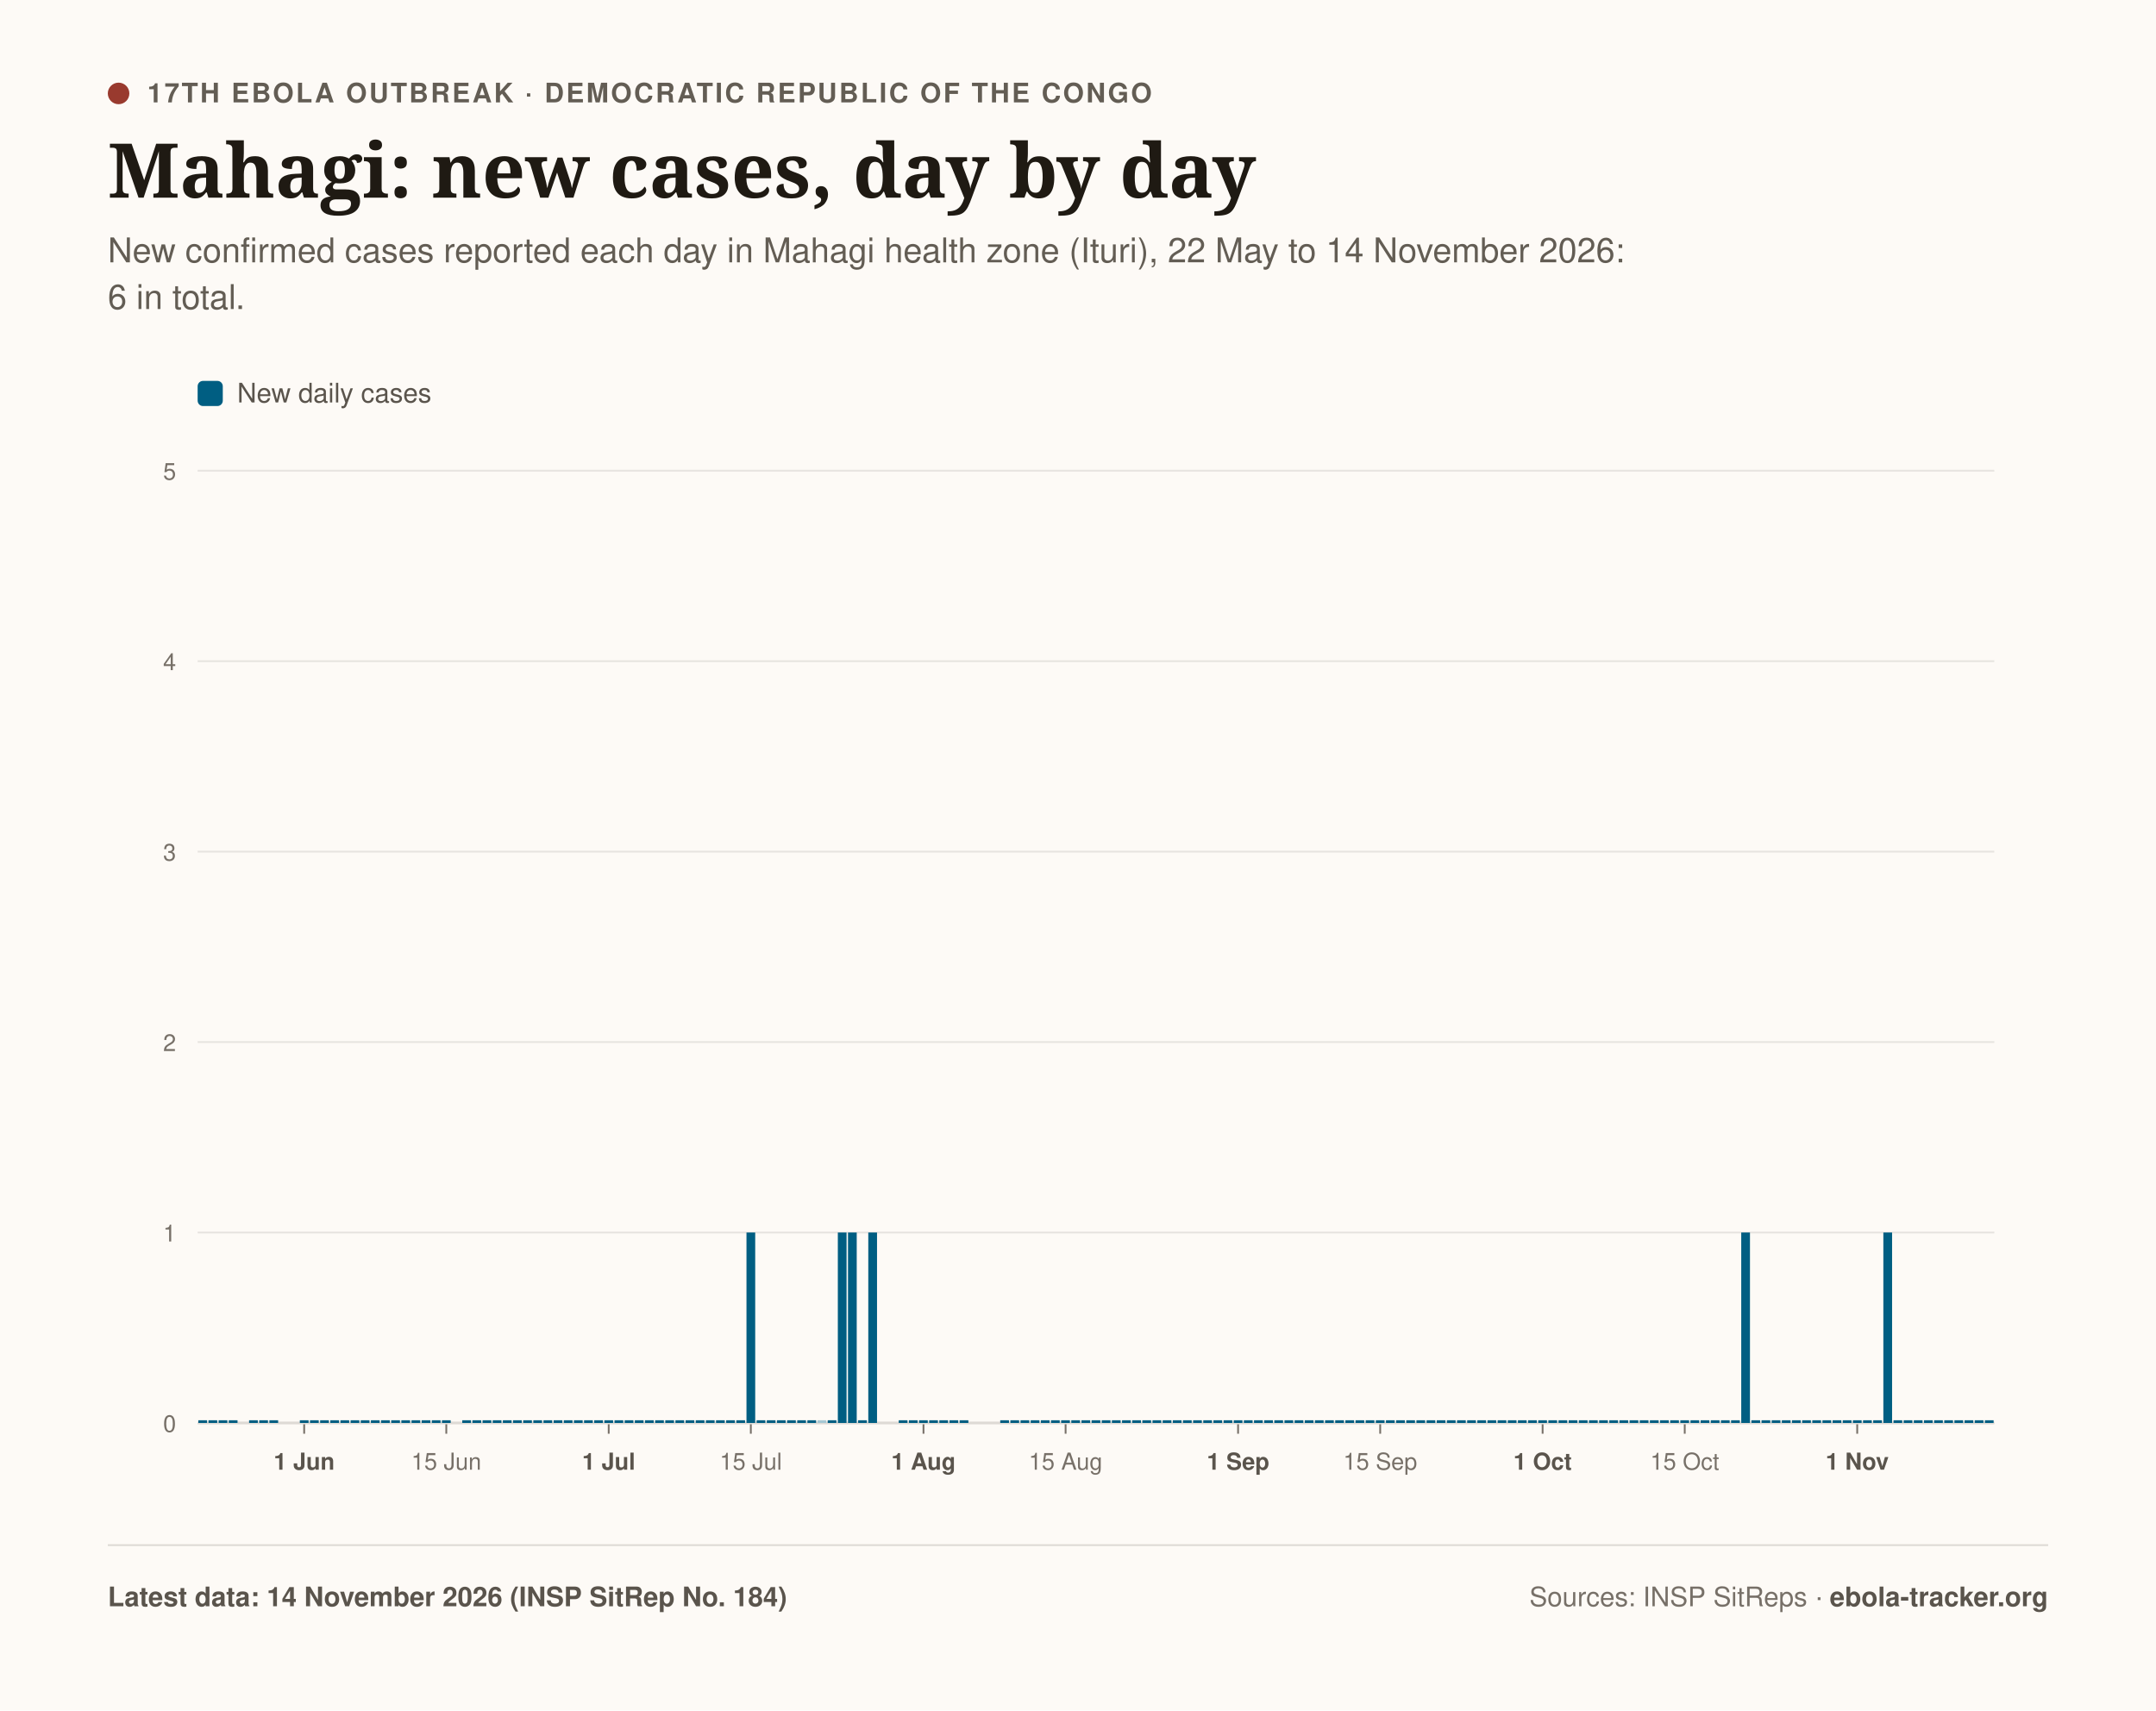
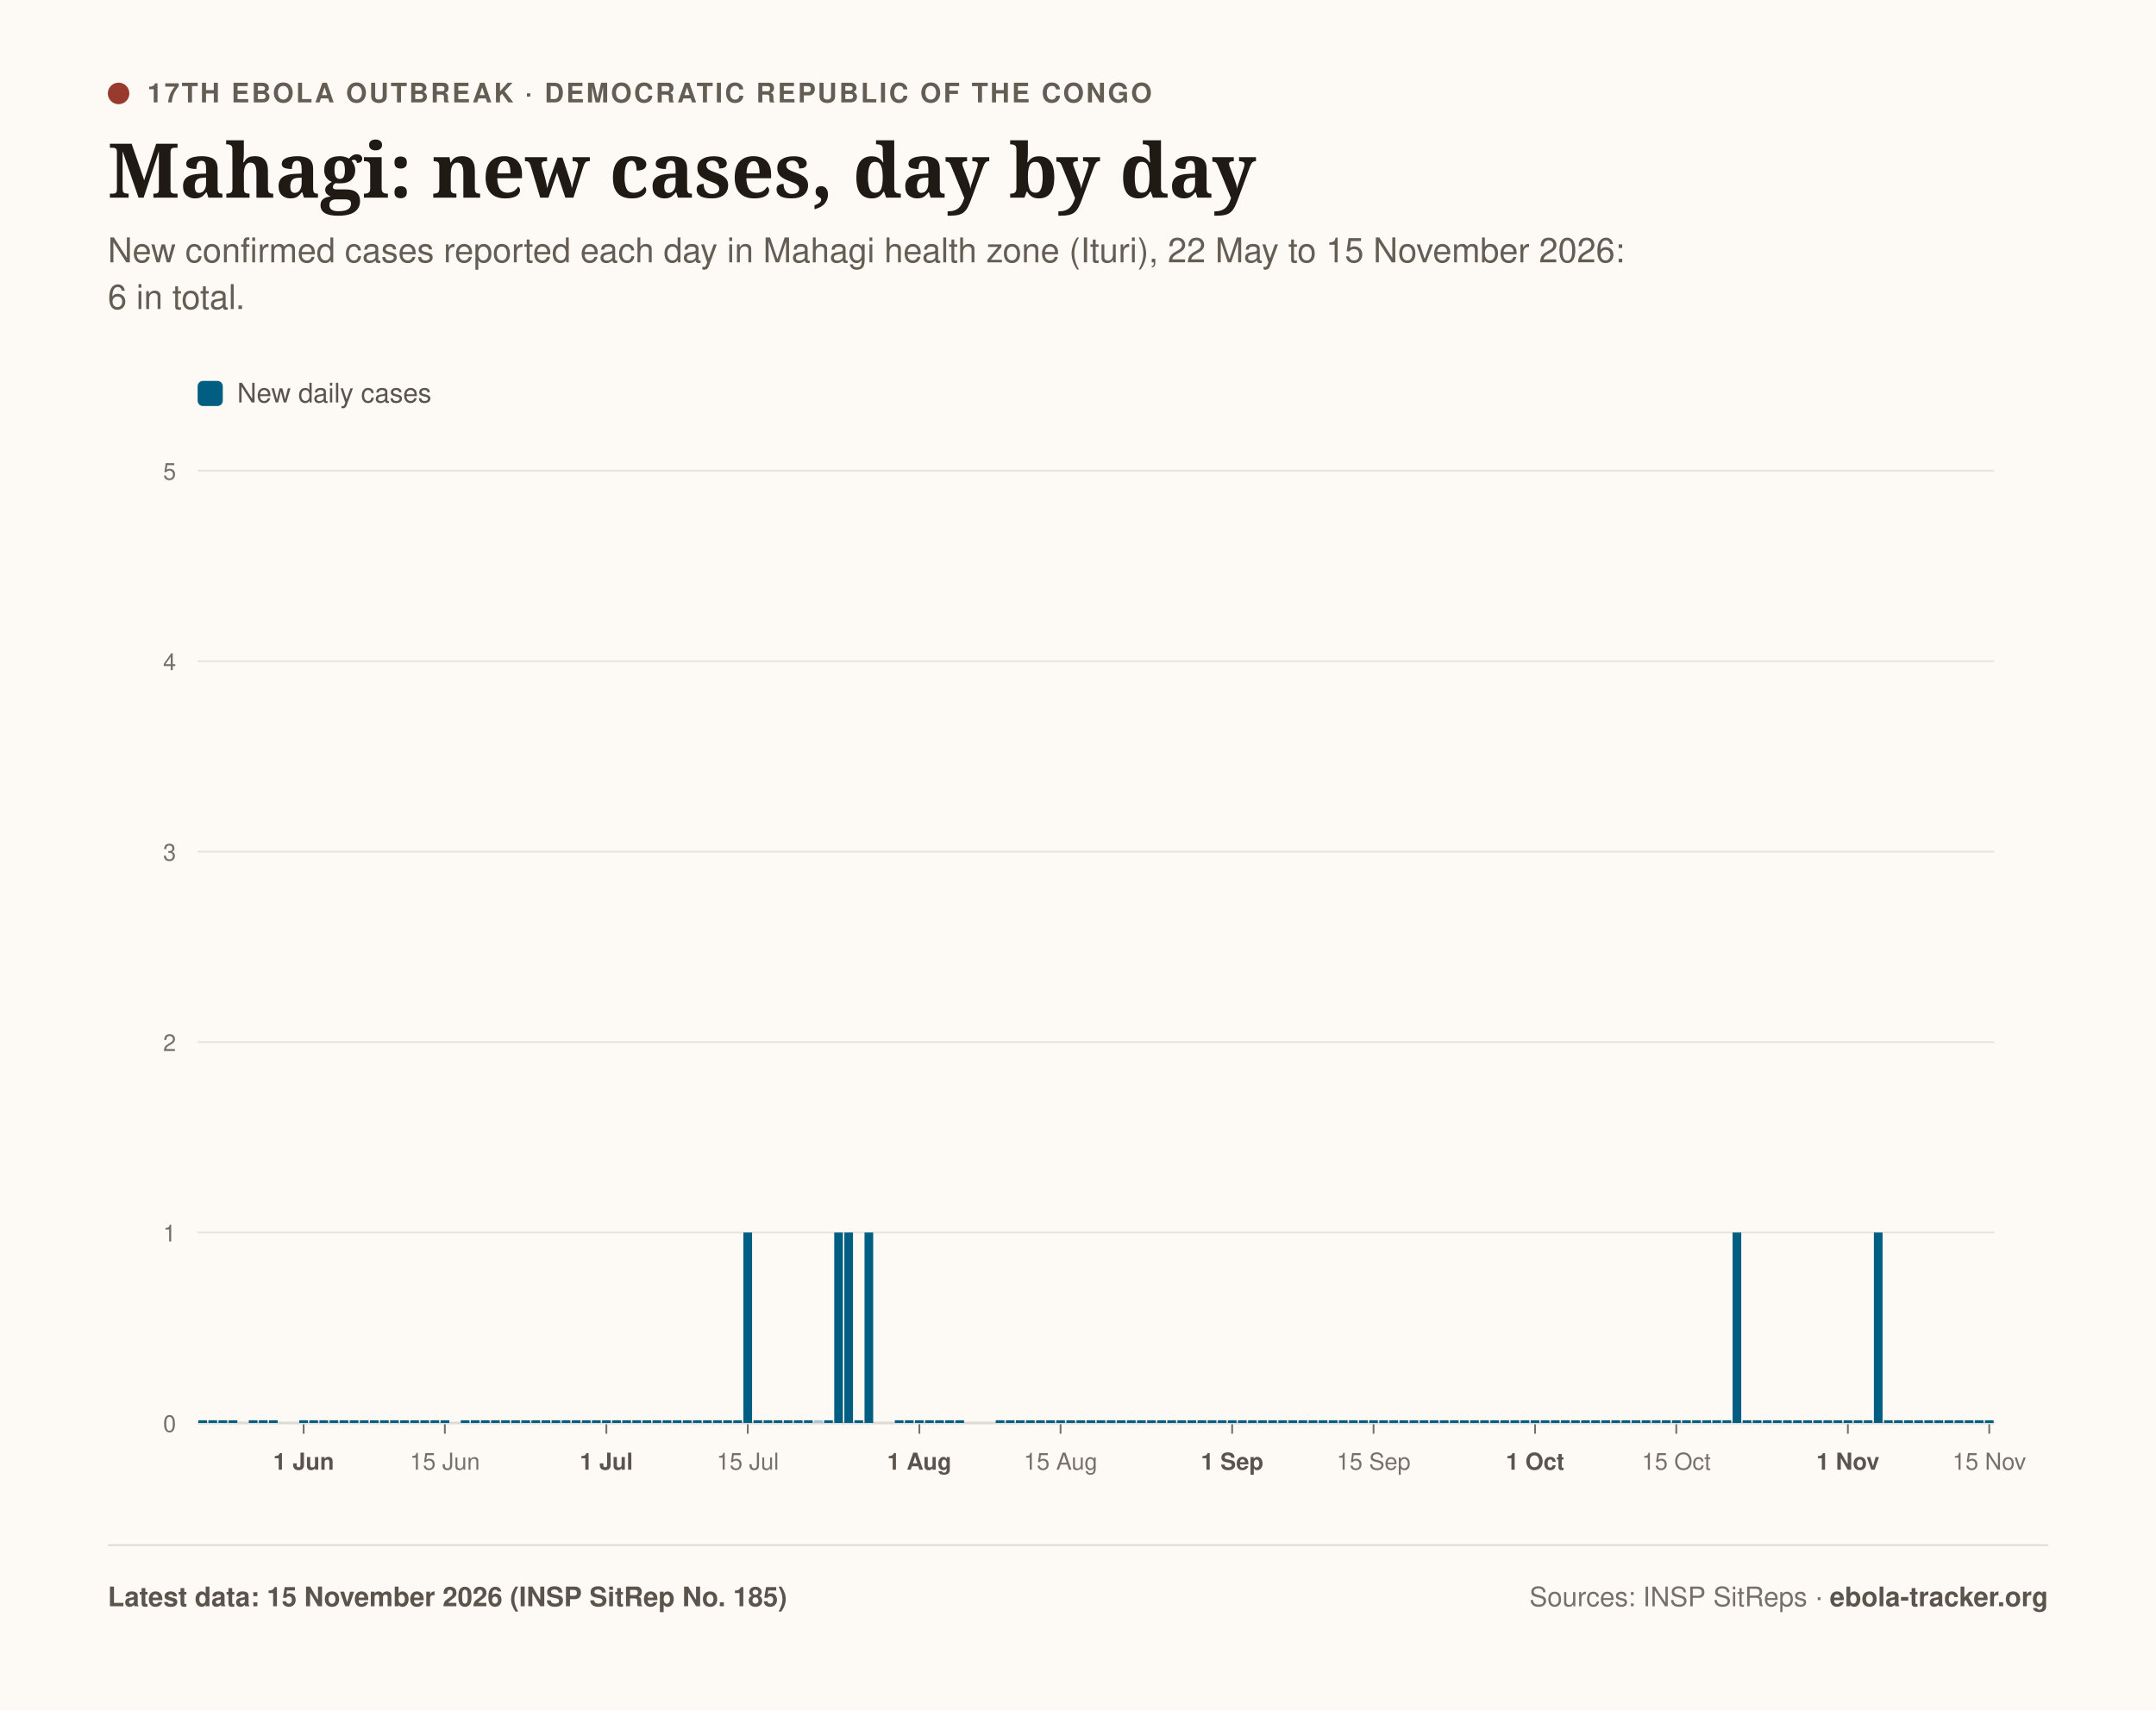
- <svg xmlns="http://www.w3.org/2000/svg" viewBox="0 0 1200 952" role="img" aria-label="Mahagi: new cases, day by day. New confirmed cases reported each day in Mahagi health zone (Ituri), 22 May to 14 November 2026: 6 in total.">
+ <svg xmlns="http://www.w3.org/2000/svg" viewBox="0 0 1200 952" role="img" aria-label="Mahagi: new cases, day by day. New confirmed cases reported each day in Mahagi health zone (Ituri), 22 May to 15 November 2026: 6 in total.">
  <rect width="1200" height="952" fill="#FDFAF6" />
  <circle cx="66" cy="52" r="6" fill="#993A2E" />
  <text x="82.0" y="57.0" font-family="'Public Sans',Helvetica,Arial,sans-serif" font-size="15" font-weight="700" fill="#635D54" text-anchor="start" letter-spacing=".08em">17TH EBOLA OUTBREAK · DEMOCRATIC REPUBLIC OF THE CONGO</text>
  <text x="60.0" y="110.0" font-family="'Source Serif 4',Georgia,serif" font-size="42" font-weight="600" fill="#1F1A13" text-anchor="start">Mahagi: new cases, day by day</text>
-   <text x="60.0" y="146.0" font-family="'Public Sans',Helvetica,Arial,sans-serif" font-size="19" font-weight="400" fill="#635D54" text-anchor="start">New confirmed cases reported each day in Mahagi health zone (Ituri), 22 May to 14 November 2026:</text>
+   <text x="60.0" y="146.0" font-family="'Public Sans',Helvetica,Arial,sans-serif" font-size="19" font-weight="400" fill="#635D54" text-anchor="start">New confirmed cases reported each day in Mahagi health zone (Ituri), 22 May to 15 November 2026:</text>
  <text x="60.0" y="172.0" font-family="'Public Sans',Helvetica,Arial,sans-serif" font-size="19" font-weight="400" fill="#635D54" text-anchor="start">6 in total.</text>
  <rect x="110" y="212" width="14" height="14" rx="3" fill="#005E82" />
  <text x="132.0" y="224.0" font-family="'Public Sans',Helvetica,Arial,sans-serif" font-size="15" font-weight="400" fill="#5A544C" text-anchor="start">New daily cases</text>
  <line x1="110" x2="1110" y1="792.0" y2="792.0" stroke="#E7E4E0" />
  <text x="98.0" y="797.0" font-family="'Public Sans',Helvetica,Arial,sans-serif" font-size="13" font-weight="400" fill="#777068" text-anchor="end">0</text>
  <line x1="110" x2="1110" y1="686.0" y2="686.0" stroke="#E7E4E0" />
  <text x="98.0" y="691.0" font-family="'Public Sans',Helvetica,Arial,sans-serif" font-size="13" font-weight="400" fill="#777068" text-anchor="end">1</text>
  <line x1="110" x2="1110" y1="580.0" y2="580.0" stroke="#E7E4E0" />
  <text x="98.0" y="585.0" font-family="'Public Sans',Helvetica,Arial,sans-serif" font-size="13" font-weight="400" fill="#777068" text-anchor="end">2</text>
  <line x1="110" x2="1110" y1="474.0" y2="474.0" stroke="#E7E4E0" />
  <text x="98.0" y="479.0" font-family="'Public Sans',Helvetica,Arial,sans-serif" font-size="13" font-weight="400" fill="#777068" text-anchor="end">3</text>
  <line x1="110" x2="1110" y1="368.0" y2="368.0" stroke="#E7E4E0" />
  <text x="98.0" y="373.0" font-family="'Public Sans',Helvetica,Arial,sans-serif" font-size="13" font-weight="400" fill="#777068" text-anchor="end">4</text>
  <line x1="110" x2="1110" y1="262.0" y2="262.0" stroke="#E7E4E0" />
  <text x="98.0" y="267.0" font-family="'Public Sans',Helvetica,Arial,sans-serif" font-size="13" font-weight="400" fill="#777068" text-anchor="end">5</text>
-   <line x1="169.3" x2="169.3" y1="792" y2="798" stroke="#777068" />
-   <text x="169.3" y="818.0" font-family="'Public Sans',Helvetica,Arial,sans-serif" font-size="13" font-weight="600" fill="#5A544C" text-anchor="middle">1 Jun</text>
-   <line x1="248.4" x2="248.4" y1="792" y2="798" stroke="#777068" />
-   <text x="248.4" y="818.0" font-family="'Public Sans',Helvetica,Arial,sans-serif" font-size="13" font-weight="400" fill="#777068" text-anchor="middle">15 Jun</text>
-   <line x1="338.8" x2="338.8" y1="792" y2="798" stroke="#777068" />
-   <text x="338.8" y="818.0" font-family="'Public Sans',Helvetica,Arial,sans-serif" font-size="13" font-weight="600" fill="#5A544C" text-anchor="middle">1 Jul</text>
-   <line x1="417.9" x2="417.9" y1="792" y2="798" stroke="#777068" />
-   <text x="417.9" y="818.0" font-family="'Public Sans',Helvetica,Arial,sans-serif" font-size="13" font-weight="400" fill="#777068" text-anchor="middle">15 Jul</text>
-   <line x1="514.0" x2="514.0" y1="792" y2="798" stroke="#777068" />
-   <text x="514.0" y="818.0" font-family="'Public Sans',Helvetica,Arial,sans-serif" font-size="13" font-weight="600" fill="#5A544C" text-anchor="middle">1 Aug</text>
-   <line x1="593.1" x2="593.1" y1="792" y2="798" stroke="#777068" />
-   <text x="593.1" y="818.0" font-family="'Public Sans',Helvetica,Arial,sans-serif" font-size="13" font-weight="400" fill="#777068" text-anchor="middle">15 Aug</text>
-   <line x1="689.1" x2="689.1" y1="792" y2="798" stroke="#777068" />
-   <text x="689.1" y="818.0" font-family="'Public Sans',Helvetica,Arial,sans-serif" font-size="13" font-weight="600" fill="#5A544C" text-anchor="middle">1 Sep</text>
-   <line x1="768.2" x2="768.2" y1="792" y2="798" stroke="#777068" />
-   <text x="768.2" y="818.0" font-family="'Public Sans',Helvetica,Arial,sans-serif" font-size="13" font-weight="400" fill="#777068" text-anchor="middle">15 Sep</text>
-   <line x1="858.6" x2="858.6" y1="792" y2="798" stroke="#777068" />
-   <text x="858.6" y="818.0" font-family="'Public Sans',Helvetica,Arial,sans-serif" font-size="13" font-weight="600" fill="#5A544C" text-anchor="middle">1 Oct</text>
-   <line x1="937.7" x2="937.7" y1="792" y2="798" stroke="#777068" />
-   <text x="937.7" y="818.0" font-family="'Public Sans',Helvetica,Arial,sans-serif" font-size="13" font-weight="400" fill="#777068" text-anchor="middle">15 Oct</text>
-   <line x1="1033.7" x2="1033.7" y1="792" y2="798" stroke="#777068" />
-   <text x="1033.7" y="818.0" font-family="'Public Sans',Helvetica,Arial,sans-serif" font-size="13" font-weight="600" fill="#5A544C" text-anchor="middle">1 Nov</text>
+   <line x1="169.0" x2="169.0" y1="792" y2="798" stroke="#777068" />
+   <text x="169.0" y="818.0" font-family="'Public Sans',Helvetica,Arial,sans-serif" font-size="13" font-weight="600" fill="#5A544C" text-anchor="middle">1 Jun</text>
+   <line x1="247.6" x2="247.6" y1="792" y2="798" stroke="#777068" />
+   <text x="247.6" y="818.0" font-family="'Public Sans',Helvetica,Arial,sans-serif" font-size="13" font-weight="400" fill="#777068" text-anchor="middle">15 Jun</text>
+   <line x1="337.5" x2="337.5" y1="792" y2="798" stroke="#777068" />
+   <text x="337.5" y="818.0" font-family="'Public Sans',Helvetica,Arial,sans-serif" font-size="13" font-weight="600" fill="#5A544C" text-anchor="middle">1 Jul</text>
+   <line x1="416.2" x2="416.2" y1="792" y2="798" stroke="#777068" />
+   <text x="416.2" y="818.0" font-family="'Public Sans',Helvetica,Arial,sans-serif" font-size="13" font-weight="400" fill="#777068" text-anchor="middle">15 Jul</text>
+   <line x1="511.7" x2="511.7" y1="792" y2="798" stroke="#777068" />
+   <text x="511.7" y="818.0" font-family="'Public Sans',Helvetica,Arial,sans-serif" font-size="13" font-weight="600" fill="#5A544C" text-anchor="middle">1 Aug</text>
+   <line x1="590.3" x2="590.3" y1="792" y2="798" stroke="#777068" />
+   <text x="590.3" y="818.0" font-family="'Public Sans',Helvetica,Arial,sans-serif" font-size="13" font-weight="400" fill="#777068" text-anchor="middle">15 Aug</text>
+   <line x1="685.8" x2="685.8" y1="792" y2="798" stroke="#777068" />
+   <text x="685.8" y="818.0" font-family="'Public Sans',Helvetica,Arial,sans-serif" font-size="13" font-weight="600" fill="#5A544C" text-anchor="middle">1 Sep</text>
+   <line x1="764.5" x2="764.5" y1="792" y2="798" stroke="#777068" />
+   <text x="764.5" y="818.0" font-family="'Public Sans',Helvetica,Arial,sans-serif" font-size="13" font-weight="400" fill="#777068" text-anchor="middle">15 Sep</text>
+   <line x1="854.4" x2="854.4" y1="792" y2="798" stroke="#777068" />
+   <text x="854.4" y="818.0" font-family="'Public Sans',Helvetica,Arial,sans-serif" font-size="13" font-weight="600" fill="#5A544C" text-anchor="middle">1 Oct</text>
+   <line x1="933.0" x2="933.0" y1="792" y2="798" stroke="#777068" />
+   <text x="933.0" y="818.0" font-family="'Public Sans',Helvetica,Arial,sans-serif" font-size="13" font-weight="400" fill="#777068" text-anchor="middle">15 Oct</text>
+   <line x1="1028.5" x2="1028.5" y1="792" y2="798" stroke="#777068" />
+   <text x="1028.5" y="818.0" font-family="'Public Sans',Helvetica,Arial,sans-serif" font-size="13" font-weight="600" fill="#5A544C" text-anchor="middle">1 Nov</text>
+   <line x1="1107.2" x2="1107.2" y1="792" y2="798" stroke="#777068" />
+   <text x="1107.2" y="818.0" font-family="'Public Sans',Helvetica,Arial,sans-serif" font-size="13" font-weight="400" fill="#777068" text-anchor="middle">15 Nov</text>
  <line x1="110" x2="1110" y1="792" y2="792" stroke="#DEDAD5" stroke-width="1.5" />
-   <rect x="110.40" y="790.50" width="4.86" height="1.50" fill="#005E82" />
-   <rect x="116.05" y="790.50" width="4.86" height="1.50" fill="#005E82" />
-   <rect x="121.69" y="790.50" width="4.86" height="1.50" fill="#005E82" />
-   <rect x="127.34" y="790.50" width="4.86" height="1.50" fill="#005E82" />
-   <rect x="138.64" y="790.50" width="4.86" height="1.50" fill="#005E82" />
-   <rect x="144.29" y="790.50" width="4.86" height="1.50" fill="#005E82" />
-   <rect x="149.94" y="790.50" width="4.86" height="1.50" fill="#005E82" />
-   <rect x="166.89" y="790.50" width="4.86" height="1.50" fill="#005E82" />
-   <rect x="172.54" y="790.50" width="4.86" height="1.50" fill="#005E82" />
-   <rect x="178.19" y="790.50" width="4.86" height="1.50" fill="#005E82" />
-   <rect x="183.84" y="790.50" width="4.86" height="1.50" fill="#005E82" />
-   <rect x="189.49" y="790.50" width="4.86" height="1.50" fill="#005E82" />
-   <rect x="195.14" y="790.50" width="4.86" height="1.50" fill="#005E82" />
-   <rect x="200.79" y="790.50" width="4.86" height="1.50" fill="#005E82" />
-   <rect x="206.44" y="790.50" width="4.86" height="1.50" fill="#005E82" />
-   <rect x="212.09" y="790.50" width="4.86" height="1.50" fill="#005E82" />
-   <rect x="217.74" y="790.50" width="4.86" height="1.50" fill="#005E82" />
-   <rect x="223.39" y="790.50" width="4.86" height="1.50" fill="#005E82" />
-   <rect x="229.04" y="790.50" width="4.86" height="1.50" fill="#005E82" />
-   <rect x="234.69" y="790.50" width="4.86" height="1.50" fill="#005E82" />
-   <rect x="240.34" y="790.50" width="4.86" height="1.50" fill="#005E82" />
-   <rect x="245.99" y="790.50" width="4.86" height="1.50" fill="#005E82" />
-   <rect x="257.29" y="790.50" width="4.86" height="1.50" fill="#005E82" />
-   <rect x="262.94" y="790.50" width="4.86" height="1.50" fill="#005E82" />
-   <rect x="268.59" y="790.50" width="4.86" height="1.50" fill="#005E82" />
-   <rect x="274.24" y="790.50" width="4.86" height="1.50" fill="#005E82" />
-   <rect x="279.89" y="790.50" width="4.86" height="1.50" fill="#005E82" />
-   <rect x="285.54" y="790.50" width="4.86" height="1.50" fill="#005E82" />
-   <rect x="291.19" y="790.50" width="4.86" height="1.50" fill="#005E82" />
-   <rect x="296.84" y="790.50" width="4.86" height="1.50" fill="#005E82" />
-   <rect x="302.49" y="790.50" width="4.86" height="1.50" fill="#005E82" />
-   <rect x="308.14" y="790.50" width="4.86" height="1.50" fill="#005E82" />
-   <rect x="313.79" y="790.50" width="4.86" height="1.50" fill="#005E82" />
-   <rect x="319.44" y="790.50" width="4.86" height="1.50" fill="#005E82" />
-   <rect x="325.08" y="790.50" width="4.86" height="1.50" fill="#005E82" />
-   <rect x="330.73" y="790.50" width="4.86" height="1.50" fill="#005E82" />
-   <rect x="336.38" y="790.50" width="4.86" height="1.50" fill="#005E82" />
-   <rect x="342.03" y="790.50" width="4.86" height="1.50" fill="#005E82" />
-   <rect x="347.68" y="790.50" width="4.86" height="1.50" fill="#005E82" />
-   <rect x="353.33" y="790.50" width="4.86" height="1.50" fill="#005E82" />
-   <rect x="358.98" y="790.50" width="4.86" height="1.50" fill="#005E82" />
-   <rect x="364.63" y="790.50" width="4.86" height="1.50" fill="#005E82" />
-   <rect x="370.28" y="790.50" width="4.86" height="1.50" fill="#005E82" />
-   <rect x="375.93" y="790.50" width="4.86" height="1.50" fill="#005E82" />
-   <rect x="381.58" y="790.50" width="4.86" height="1.50" fill="#005E82" />
-   <rect x="387.23" y="790.50" width="4.86" height="1.50" fill="#005E82" />
-   <rect x="392.88" y="790.50" width="4.86" height="1.50" fill="#005E82" />
-   <rect x="398.53" y="790.50" width="4.86" height="1.50" fill="#005E82" />
-   <rect x="404.18" y="790.50" width="4.86" height="1.50" fill="#005E82" />
-   <rect x="409.83" y="790.50" width="4.86" height="1.50" fill="#005E82" />
-   <rect x="415.48" y="686.00" width="4.86" height="106.00" fill="#005E82" />
-   <rect x="421.13" y="790.50" width="4.86" height="1.50" fill="#005E82" />
-   <rect x="426.78" y="790.50" width="4.86" height="1.50" fill="#005E82" />
-   <rect x="432.43" y="790.50" width="4.86" height="1.50" fill="#005E82" />
-   <rect x="438.08" y="790.50" width="4.86" height="1.50" fill="#005E82" />
-   <rect x="443.73" y="790.50" width="4.86" height="1.50" fill="#005E82" />
-   <rect x="449.38" y="790.50" width="4.86" height="1.50" fill="#005E82" />
-   <rect x="455.03" y="790.50" width="4.86" height="1.50" fill="#a6c7d3" />
-   <rect x="460.68" y="790.50" width="4.86" height="1.50" fill="#005E82" />
-   <rect x="466.33" y="686.00" width="4.86" height="106.00" fill="#005E82" />
-   <rect x="471.98" y="686.00" width="4.86" height="106.00" fill="#005E82" />
-   <rect x="477.63" y="790.50" width="4.86" height="1.50" fill="#005E82" />
-   <rect x="483.28" y="686.00" width="4.86" height="106.00" fill="#005E82" />
-   <rect x="500.23" y="790.50" width="4.86" height="1.50" fill="#005E82" />
-   <rect x="505.88" y="790.50" width="4.86" height="1.50" fill="#005E82" />
-   <rect x="511.53" y="790.50" width="4.86" height="1.50" fill="#005E82" />
-   <rect x="517.18" y="790.50" width="4.86" height="1.50" fill="#005E82" />
-   <rect x="522.82" y="790.50" width="4.86" height="1.50" fill="#005E82" />
-   <rect x="528.47" y="790.50" width="4.86" height="1.50" fill="#005E82" />
-   <rect x="534.12" y="790.50" width="4.86" height="1.50" fill="#005E82" />
-   <rect x="556.72" y="790.50" width="4.86" height="1.50" fill="#005E82" />
-   <rect x="562.37" y="790.50" width="4.86" height="1.50" fill="#005E82" />
-   <rect x="568.02" y="790.50" width="4.86" height="1.50" fill="#005E82" />
-   <rect x="573.67" y="790.50" width="4.86" height="1.50" fill="#005E82" />
-   <rect x="579.32" y="790.50" width="4.86" height="1.50" fill="#005E82" />
-   <rect x="584.97" y="790.50" width="4.86" height="1.50" fill="#005E82" />
-   <rect x="590.62" y="790.50" width="4.86" height="1.50" fill="#005E82" />
-   <rect x="596.27" y="790.50" width="4.86" height="1.50" fill="#005E82" />
-   <rect x="601.92" y="790.50" width="4.86" height="1.50" fill="#005E82" />
-   <rect x="607.57" y="790.50" width="4.86" height="1.50" fill="#005E82" />
-   <rect x="613.22" y="790.50" width="4.86" height="1.50" fill="#005E82" />
-   <rect x="618.87" y="790.50" width="4.86" height="1.50" fill="#005E82" />
-   <rect x="624.52" y="790.50" width="4.86" height="1.50" fill="#005E82" />
-   <rect x="630.17" y="790.50" width="4.86" height="1.50" fill="#005E82" />
-   <rect x="635.82" y="790.50" width="4.86" height="1.50" fill="#005E82" />
-   <rect x="641.47" y="790.50" width="4.86" height="1.50" fill="#005E82" />
-   <rect x="647.12" y="790.50" width="4.86" height="1.50" fill="#005E82" />
-   <rect x="652.77" y="790.50" width="4.86" height="1.50" fill="#005E82" />
-   <rect x="658.42" y="790.50" width="4.86" height="1.50" fill="#005E82" />
-   <rect x="664.07" y="790.50" width="4.86" height="1.50" fill="#005E82" />
-   <rect x="669.72" y="790.50" width="4.86" height="1.50" fill="#005E82" />
-   <rect x="675.37" y="790.50" width="4.86" height="1.50" fill="#005E82" />
-   <rect x="681.02" y="790.50" width="4.86" height="1.50" fill="#005E82" />
-   <rect x="686.67" y="790.50" width="4.86" height="1.50" fill="#005E82" />
-   <rect x="692.32" y="790.50" width="4.86" height="1.50" fill="#005E82" />
-   <rect x="697.97" y="790.50" width="4.86" height="1.50" fill="#005E82" />
-   <rect x="703.62" y="790.50" width="4.86" height="1.50" fill="#005E82" />
-   <rect x="709.27" y="790.50" width="4.86" height="1.50" fill="#005E82" />
-   <rect x="714.92" y="790.50" width="4.86" height="1.50" fill="#005E82" />
-   <rect x="720.56" y="790.50" width="4.86" height="1.50" fill="#005E82" />
-   <rect x="726.21" y="790.50" width="4.86" height="1.50" fill="#005E82" />
-   <rect x="731.86" y="790.50" width="4.86" height="1.50" fill="#005E82" />
-   <rect x="737.51" y="790.50" width="4.86" height="1.50" fill="#005E82" />
-   <rect x="743.16" y="790.50" width="4.86" height="1.50" fill="#005E82" />
-   <rect x="748.81" y="790.50" width="4.86" height="1.50" fill="#005E82" />
-   <rect x="754.46" y="790.50" width="4.86" height="1.50" fill="#005E82" />
-   <rect x="760.11" y="790.50" width="4.86" height="1.50" fill="#005E82" />
-   <rect x="765.76" y="790.50" width="4.86" height="1.50" fill="#005E82" />
-   <rect x="771.41" y="790.50" width="4.86" height="1.50" fill="#005E82" />
-   <rect x="777.06" y="790.50" width="4.86" height="1.50" fill="#005E82" />
-   <rect x="782.71" y="790.50" width="4.86" height="1.50" fill="#005E82" />
-   <rect x="788.36" y="790.50" width="4.86" height="1.50" fill="#005E82" />
-   <rect x="794.01" y="790.50" width="4.86" height="1.50" fill="#005E82" />
-   <rect x="799.66" y="790.50" width="4.86" height="1.50" fill="#005E82" />
-   <rect x="805.31" y="790.50" width="4.86" height="1.50" fill="#005E82" />
-   <rect x="810.96" y="790.50" width="4.86" height="1.50" fill="#005E82" />
-   <rect x="816.61" y="790.50" width="4.86" height="1.50" fill="#005E82" />
-   <rect x="822.26" y="790.50" width="4.86" height="1.50" fill="#005E82" />
-   <rect x="827.91" y="790.50" width="4.86" height="1.50" fill="#005E82" />
-   <rect x="833.56" y="790.50" width="4.86" height="1.50" fill="#005E82" />
-   <rect x="839.21" y="790.50" width="4.86" height="1.50" fill="#005E82" />
-   <rect x="844.86" y="790.50" width="4.86" height="1.50" fill="#005E82" />
-   <rect x="850.51" y="790.50" width="4.86" height="1.50" fill="#005E82" />
-   <rect x="856.16" y="790.50" width="4.86" height="1.50" fill="#005E82" />
-   <rect x="861.81" y="790.50" width="4.86" height="1.50" fill="#005E82" />
-   <rect x="867.46" y="790.50" width="4.86" height="1.50" fill="#005E82" />
-   <rect x="873.11" y="790.50" width="4.86" height="1.50" fill="#005E82" />
-   <rect x="878.76" y="790.50" width="4.86" height="1.50" fill="#005E82" />
-   <rect x="884.41" y="790.50" width="4.86" height="1.50" fill="#005E82" />
-   <rect x="890.06" y="790.50" width="4.86" height="1.50" fill="#005E82" />
-   <rect x="895.71" y="790.50" width="4.86" height="1.50" fill="#005E82" />
-   <rect x="901.36" y="790.50" width="4.86" height="1.50" fill="#005E82" />
-   <rect x="907.01" y="790.50" width="4.86" height="1.50" fill="#005E82" />
-   <rect x="912.66" y="790.50" width="4.86" height="1.50" fill="#005E82" />
-   <rect x="918.31" y="790.50" width="4.86" height="1.50" fill="#005E82" />
-   <rect x="923.95" y="790.50" width="4.86" height="1.50" fill="#005E82" />
-   <rect x="929.60" y="790.50" width="4.86" height="1.50" fill="#005E82" />
-   <rect x="935.25" y="790.50" width="4.86" height="1.50" fill="#005E82" />
-   <rect x="940.90" y="790.50" width="4.86" height="1.50" fill="#005E82" />
-   <rect x="946.55" y="790.50" width="4.86" height="1.50" fill="#005E82" />
-   <rect x="952.20" y="790.50" width="4.86" height="1.50" fill="#005E82" />
-   <rect x="957.85" y="790.50" width="4.86" height="1.50" fill="#005E82" />
-   <rect x="963.50" y="790.50" width="4.86" height="1.50" fill="#005E82" />
-   <rect x="969.15" y="686.00" width="4.86" height="106.00" fill="#005E82" />
-   <rect x="974.80" y="790.50" width="4.86" height="1.50" fill="#005E82" />
-   <rect x="980.45" y="790.50" width="4.86" height="1.50" fill="#005E82" />
-   <rect x="986.10" y="790.50" width="4.86" height="1.50" fill="#005E82" />
-   <rect x="991.75" y="790.50" width="4.86" height="1.50" fill="#005E82" />
-   <rect x="997.40" y="790.50" width="4.86" height="1.50" fill="#005E82" />
-   <rect x="1003.05" y="790.50" width="4.86" height="1.50" fill="#005E82" />
-   <rect x="1008.70" y="790.50" width="4.86" height="1.50" fill="#005E82" />
-   <rect x="1014.35" y="790.50" width="4.86" height="1.50" fill="#005E82" />
-   <rect x="1020.00" y="790.50" width="4.86" height="1.50" fill="#005E82" />
-   <rect x="1025.65" y="790.50" width="4.86" height="1.50" fill="#005E82" />
-   <rect x="1031.30" y="790.50" width="4.86" height="1.50" fill="#005E82" />
-   <rect x="1036.95" y="790.50" width="4.86" height="1.50" fill="#005E82" />
-   <rect x="1042.60" y="790.50" width="4.86" height="1.50" fill="#005E82" />
-   <rect x="1048.25" y="686.00" width="4.86" height="106.00" fill="#005E82" />
-   <rect x="1053.90" y="790.50" width="4.86" height="1.50" fill="#005E82" />
-   <rect x="1059.55" y="790.50" width="4.86" height="1.50" fill="#005E82" />
-   <rect x="1065.20" y="790.50" width="4.86" height="1.50" fill="#005E82" />
-   <rect x="1070.85" y="790.50" width="4.86" height="1.50" fill="#005E82" />
-   <rect x="1076.50" y="790.50" width="4.86" height="1.50" fill="#005E82" />
-   <rect x="1082.15" y="790.50" width="4.86" height="1.50" fill="#005E82" />
-   <rect x="1087.80" y="790.50" width="4.86" height="1.50" fill="#005E82" />
-   <rect x="1093.45" y="790.50" width="4.86" height="1.50" fill="#005E82" />
-   <rect x="1099.10" y="790.50" width="4.86" height="1.50" fill="#005E82" />
-   <rect x="1104.75" y="790.50" width="4.86" height="1.50" fill="#005E82" />
+   <rect x="110.39" y="790.50" width="4.83" height="1.50" fill="#005E82" />
+   <rect x="116.01" y="790.50" width="4.83" height="1.50" fill="#005E82" />
+   <rect x="121.63" y="790.50" width="4.83" height="1.50" fill="#005E82" />
+   <rect x="127.25" y="790.50" width="4.83" height="1.50" fill="#005E82" />
+   <rect x="138.48" y="790.50" width="4.83" height="1.50" fill="#005E82" />
+   <rect x="144.10" y="790.50" width="4.83" height="1.50" fill="#005E82" />
+   <rect x="149.72" y="790.50" width="4.83" height="1.50" fill="#005E82" />
+   <rect x="166.57" y="790.50" width="4.83" height="1.50" fill="#005E82" />
+   <rect x="172.19" y="790.50" width="4.83" height="1.50" fill="#005E82" />
+   <rect x="177.81" y="790.50" width="4.83" height="1.50" fill="#005E82" />
+   <rect x="183.43" y="790.50" width="4.83" height="1.50" fill="#005E82" />
+   <rect x="189.04" y="790.50" width="4.83" height="1.50" fill="#005E82" />
+   <rect x="194.66" y="790.50" width="4.83" height="1.50" fill="#005E82" />
+   <rect x="200.28" y="790.50" width="4.83" height="1.50" fill="#005E82" />
+   <rect x="205.90" y="790.50" width="4.83" height="1.50" fill="#005E82" />
+   <rect x="211.52" y="790.50" width="4.83" height="1.50" fill="#005E82" />
+   <rect x="217.13" y="790.50" width="4.83" height="1.50" fill="#005E82" />
+   <rect x="222.75" y="790.50" width="4.83" height="1.50" fill="#005E82" />
+   <rect x="228.37" y="790.50" width="4.83" height="1.50" fill="#005E82" />
+   <rect x="233.99" y="790.50" width="4.83" height="1.50" fill="#005E82" />
+   <rect x="239.61" y="790.50" width="4.83" height="1.50" fill="#005E82" />
+   <rect x="245.22" y="790.50" width="4.83" height="1.50" fill="#005E82" />
+   <rect x="256.46" y="790.50" width="4.83" height="1.50" fill="#005E82" />
+   <rect x="262.08" y="790.50" width="4.83" height="1.50" fill="#005E82" />
+   <rect x="267.70" y="790.50" width="4.83" height="1.50" fill="#005E82" />
+   <rect x="273.31" y="790.50" width="4.83" height="1.50" fill="#005E82" />
+   <rect x="278.93" y="790.50" width="4.83" height="1.50" fill="#005E82" />
+   <rect x="284.55" y="790.50" width="4.83" height="1.50" fill="#005E82" />
+   <rect x="290.17" y="790.50" width="4.83" height="1.50" fill="#005E82" />
+   <rect x="295.79" y="790.50" width="4.83" height="1.50" fill="#005E82" />
+   <rect x="301.40" y="790.50" width="4.83" height="1.50" fill="#005E82" />
+   <rect x="307.02" y="790.50" width="4.83" height="1.50" fill="#005E82" />
+   <rect x="312.64" y="790.50" width="4.83" height="1.50" fill="#005E82" />
+   <rect x="318.26" y="790.50" width="4.83" height="1.50" fill="#005E82" />
+   <rect x="323.88" y="790.50" width="4.83" height="1.50" fill="#005E82" />
+   <rect x="329.49" y="790.50" width="4.83" height="1.50" fill="#005E82" />
+   <rect x="335.11" y="790.50" width="4.83" height="1.50" fill="#005E82" />
+   <rect x="340.73" y="790.50" width="4.83" height="1.50" fill="#005E82" />
+   <rect x="346.35" y="790.50" width="4.83" height="1.50" fill="#005E82" />
+   <rect x="351.97" y="790.50" width="4.83" height="1.50" fill="#005E82" />
+   <rect x="357.58" y="790.50" width="4.83" height="1.50" fill="#005E82" />
+   <rect x="363.20" y="790.50" width="4.83" height="1.50" fill="#005E82" />
+   <rect x="368.82" y="790.50" width="4.83" height="1.50" fill="#005E82" />
+   <rect x="374.44" y="790.50" width="4.83" height="1.50" fill="#005E82" />
+   <rect x="380.06" y="790.50" width="4.83" height="1.50" fill="#005E82" />
+   <rect x="385.67" y="790.50" width="4.83" height="1.50" fill="#005E82" />
+   <rect x="391.29" y="790.50" width="4.83" height="1.50" fill="#005E82" />
+   <rect x="396.91" y="790.50" width="4.83" height="1.50" fill="#005E82" />
+   <rect x="402.53" y="790.50" width="4.83" height="1.50" fill="#005E82" />
+   <rect x="408.15" y="790.50" width="4.83" height="1.50" fill="#005E82" />
+   <rect x="413.76" y="686.00" width="4.83" height="106.00" fill="#005E82" />
+   <rect x="419.38" y="790.50" width="4.83" height="1.50" fill="#005E82" />
+   <rect x="425.00" y="790.50" width="4.83" height="1.50" fill="#005E82" />
+   <rect x="430.62" y="790.50" width="4.83" height="1.50" fill="#005E82" />
+   <rect x="436.24" y="790.50" width="4.83" height="1.50" fill="#005E82" />
+   <rect x="441.85" y="790.50" width="4.83" height="1.50" fill="#005E82" />
+   <rect x="447.47" y="790.50" width="4.83" height="1.50" fill="#005E82" />
+   <rect x="453.09" y="790.50" width="4.83" height="1.50" fill="#a6c7d3" />
+   <rect x="458.71" y="790.50" width="4.83" height="1.50" fill="#005E82" />
+   <rect x="464.33" y="686.00" width="4.83" height="106.00" fill="#005E82" />
+   <rect x="469.94" y="686.00" width="4.83" height="106.00" fill="#005E82" />
+   <rect x="475.56" y="790.50" width="4.83" height="1.50" fill="#005E82" />
+   <rect x="481.18" y="686.00" width="4.83" height="106.00" fill="#005E82" />
+   <rect x="498.03" y="790.50" width="4.83" height="1.50" fill="#005E82" />
+   <rect x="503.65" y="790.50" width="4.83" height="1.50" fill="#005E82" />
+   <rect x="509.27" y="790.50" width="4.83" height="1.50" fill="#005E82" />
+   <rect x="514.89" y="790.50" width="4.83" height="1.50" fill="#005E82" />
+   <rect x="520.51" y="790.50" width="4.83" height="1.50" fill="#005E82" />
+   <rect x="526.12" y="790.50" width="4.83" height="1.50" fill="#005E82" />
+   <rect x="531.74" y="790.50" width="4.83" height="1.50" fill="#005E82" />
+   <rect x="554.21" y="790.50" width="4.83" height="1.50" fill="#005E82" />
+   <rect x="559.83" y="790.50" width="4.83" height="1.50" fill="#005E82" />
+   <rect x="565.45" y="790.50" width="4.83" height="1.50" fill="#005E82" />
+   <rect x="571.07" y="790.50" width="4.83" height="1.50" fill="#005E82" />
+   <rect x="576.69" y="790.50" width="4.83" height="1.50" fill="#005E82" />
+   <rect x="582.30" y="790.50" width="4.83" height="1.50" fill="#005E82" />
+   <rect x="587.92" y="790.50" width="4.83" height="1.50" fill="#005E82" />
+   <rect x="593.54" y="790.50" width="4.83" height="1.50" fill="#005E82" />
+   <rect x="599.16" y="790.50" width="4.83" height="1.50" fill="#005E82" />
+   <rect x="604.78" y="790.50" width="4.83" height="1.50" fill="#005E82" />
+   <rect x="610.39" y="790.50" width="4.83" height="1.50" fill="#005E82" />
+   <rect x="616.01" y="790.50" width="4.83" height="1.50" fill="#005E82" />
+   <rect x="621.63" y="790.50" width="4.83" height="1.50" fill="#005E82" />
+   <rect x="627.25" y="790.50" width="4.83" height="1.50" fill="#005E82" />
+   <rect x="632.87" y="790.50" width="4.83" height="1.50" fill="#005E82" />
+   <rect x="638.48" y="790.50" width="4.83" height="1.50" fill="#005E82" />
+   <rect x="644.10" y="790.50" width="4.83" height="1.50" fill="#005E82" />
+   <rect x="649.72" y="790.50" width="4.83" height="1.50" fill="#005E82" />
+   <rect x="655.34" y="790.50" width="4.83" height="1.50" fill="#005E82" />
+   <rect x="660.96" y="790.50" width="4.83" height="1.50" fill="#005E82" />
+   <rect x="666.57" y="790.50" width="4.83" height="1.50" fill="#005E82" />
+   <rect x="672.19" y="790.50" width="4.83" height="1.50" fill="#005E82" />
+   <rect x="677.81" y="790.50" width="4.83" height="1.50" fill="#005E82" />
+   <rect x="683.43" y="790.50" width="4.83" height="1.50" fill="#005E82" />
+   <rect x="689.04" y="790.50" width="4.83" height="1.50" fill="#005E82" />
+   <rect x="694.66" y="790.50" width="4.83" height="1.50" fill="#005E82" />
+   <rect x="700.28" y="790.50" width="4.83" height="1.50" fill="#005E82" />
+   <rect x="705.90" y="790.50" width="4.83" height="1.50" fill="#005E82" />
+   <rect x="711.52" y="790.50" width="4.83" height="1.50" fill="#005E82" />
+   <rect x="717.13" y="790.50" width="4.83" height="1.50" fill="#005E82" />
+   <rect x="722.75" y="790.50" width="4.83" height="1.50" fill="#005E82" />
+   <rect x="728.37" y="790.50" width="4.83" height="1.50" fill="#005E82" />
+   <rect x="733.99" y="790.50" width="4.83" height="1.50" fill="#005E82" />
+   <rect x="739.61" y="790.50" width="4.83" height="1.50" fill="#005E82" />
+   <rect x="745.22" y="790.50" width="4.83" height="1.50" fill="#005E82" />
+   <rect x="750.84" y="790.50" width="4.83" height="1.50" fill="#005E82" />
+   <rect x="756.46" y="790.50" width="4.83" height="1.50" fill="#005E82" />
+   <rect x="762.08" y="790.50" width="4.83" height="1.50" fill="#005E82" />
+   <rect x="767.70" y="790.50" width="4.83" height="1.50" fill="#005E82" />
+   <rect x="773.31" y="790.50" width="4.83" height="1.50" fill="#005E82" />
+   <rect x="778.93" y="790.50" width="4.83" height="1.50" fill="#005E82" />
+   <rect x="784.55" y="790.50" width="4.83" height="1.50" fill="#005E82" />
+   <rect x="790.17" y="790.50" width="4.83" height="1.50" fill="#005E82" />
+   <rect x="795.79" y="790.50" width="4.83" height="1.50" fill="#005E82" />
+   <rect x="801.40" y="790.50" width="4.83" height="1.50" fill="#005E82" />
+   <rect x="807.02" y="790.50" width="4.83" height="1.50" fill="#005E82" />
+   <rect x="812.64" y="790.50" width="4.83" height="1.50" fill="#005E82" />
+   <rect x="818.26" y="790.50" width="4.83" height="1.50" fill="#005E82" />
+   <rect x="823.88" y="790.50" width="4.83" height="1.50" fill="#005E82" />
+   <rect x="829.49" y="790.50" width="4.83" height="1.50" fill="#005E82" />
+   <rect x="835.11" y="790.50" width="4.83" height="1.50" fill="#005E82" />
+   <rect x="840.73" y="790.50" width="4.83" height="1.50" fill="#005E82" />
+   <rect x="846.35" y="790.50" width="4.83" height="1.50" fill="#005E82" />
+   <rect x="851.97" y="790.50" width="4.83" height="1.50" fill="#005E82" />
+   <rect x="857.58" y="790.50" width="4.83" height="1.50" fill="#005E82" />
+   <rect x="863.20" y="790.50" width="4.83" height="1.50" fill="#005E82" />
+   <rect x="868.82" y="790.50" width="4.83" height="1.50" fill="#005E82" />
+   <rect x="874.44" y="790.50" width="4.83" height="1.50" fill="#005E82" />
+   <rect x="880.06" y="790.50" width="4.83" height="1.50" fill="#005E82" />
+   <rect x="885.67" y="790.50" width="4.83" height="1.50" fill="#005E82" />
+   <rect x="891.29" y="790.50" width="4.83" height="1.50" fill="#005E82" />
+   <rect x="896.91" y="790.50" width="4.83" height="1.50" fill="#005E82" />
+   <rect x="902.53" y="790.50" width="4.83" height="1.50" fill="#005E82" />
+   <rect x="908.15" y="790.50" width="4.83" height="1.50" fill="#005E82" />
+   <rect x="913.76" y="790.50" width="4.83" height="1.50" fill="#005E82" />
+   <rect x="919.38" y="790.50" width="4.83" height="1.50" fill="#005E82" />
+   <rect x="925.00" y="790.50" width="4.83" height="1.50" fill="#005E82" />
+   <rect x="930.62" y="790.50" width="4.83" height="1.50" fill="#005E82" />
+   <rect x="936.24" y="790.50" width="4.83" height="1.50" fill="#005E82" />
+   <rect x="941.85" y="790.50" width="4.83" height="1.50" fill="#005E82" />
+   <rect x="947.47" y="790.50" width="4.83" height="1.50" fill="#005E82" />
+   <rect x="953.09" y="790.50" width="4.83" height="1.50" fill="#005E82" />
+   <rect x="958.71" y="790.50" width="4.83" height="1.50" fill="#005E82" />
+   <rect x="964.33" y="686.00" width="4.83" height="106.00" fill="#005E82" />
+   <rect x="969.94" y="790.50" width="4.83" height="1.50" fill="#005E82" />
+   <rect x="975.56" y="790.50" width="4.83" height="1.50" fill="#005E82" />
+   <rect x="981.18" y="790.50" width="4.83" height="1.50" fill="#005E82" />
+   <rect x="986.80" y="790.50" width="4.83" height="1.50" fill="#005E82" />
+   <rect x="992.42" y="790.50" width="4.83" height="1.50" fill="#005E82" />
+   <rect x="998.03" y="790.50" width="4.83" height="1.50" fill="#005E82" />
+   <rect x="1003.65" y="790.50" width="4.83" height="1.50" fill="#005E82" />
+   <rect x="1009.27" y="790.50" width="4.83" height="1.50" fill="#005E82" />
+   <rect x="1014.89" y="790.50" width="4.83" height="1.50" fill="#005E82" />
+   <rect x="1020.51" y="790.50" width="4.83" height="1.50" fill="#005E82" />
+   <rect x="1026.12" y="790.50" width="4.83" height="1.50" fill="#005E82" />
+   <rect x="1031.74" y="790.50" width="4.83" height="1.50" fill="#005E82" />
+   <rect x="1037.36" y="790.50" width="4.83" height="1.50" fill="#005E82" />
+   <rect x="1042.98" y="686.00" width="4.83" height="106.00" fill="#005E82" />
+   <rect x="1048.60" y="790.50" width="4.83" height="1.50" fill="#005E82" />
+   <rect x="1054.21" y="790.50" width="4.83" height="1.50" fill="#005E82" />
+   <rect x="1059.83" y="790.50" width="4.83" height="1.50" fill="#005E82" />
+   <rect x="1065.45" y="790.50" width="4.83" height="1.50" fill="#005E82" />
+   <rect x="1071.07" y="790.50" width="4.83" height="1.50" fill="#005E82" />
+   <rect x="1076.69" y="790.50" width="4.83" height="1.50" fill="#005E82" />
+   <rect x="1082.30" y="790.50" width="4.83" height="1.50" fill="#005E82" />
+   <rect x="1087.92" y="790.50" width="4.83" height="1.50" fill="#005E82" />
+   <rect x="1093.54" y="790.50" width="4.83" height="1.50" fill="#005E82" />
+   <rect x="1099.16" y="790.50" width="4.83" height="1.50" fill="#005E82" />
+   <rect x="1104.78" y="790.50" width="4.83" height="1.50" fill="#005E82" />
  <line x1="60" x2="1140" y1="860" y2="860" stroke="#DEDAD5" />
-   <text x="60.0" y="894.0" font-family="'Public Sans',Helvetica,Arial,sans-serif" font-size="15" font-weight="600" fill="#5A544C" text-anchor="start">Latest data: 14 November 2026 (INSP SitRep No. 184)</text>
+   <text x="60.0" y="894.0" font-family="'Public Sans',Helvetica,Arial,sans-serif" font-size="15" font-weight="600" fill="#5A544C" text-anchor="start">Latest data: 15 November 2026 (INSP SitRep No. 185)</text>
  <text x="1140" y="894" text-anchor="end" font-family="'Public Sans',Helvetica,Arial,sans-serif" font-size="15" fill="#777068">Sources: INSP SitReps · <tspan font-weight="700" fill="#5A544C">ebola-tracker.org</tspan>
  </text>
</svg>
